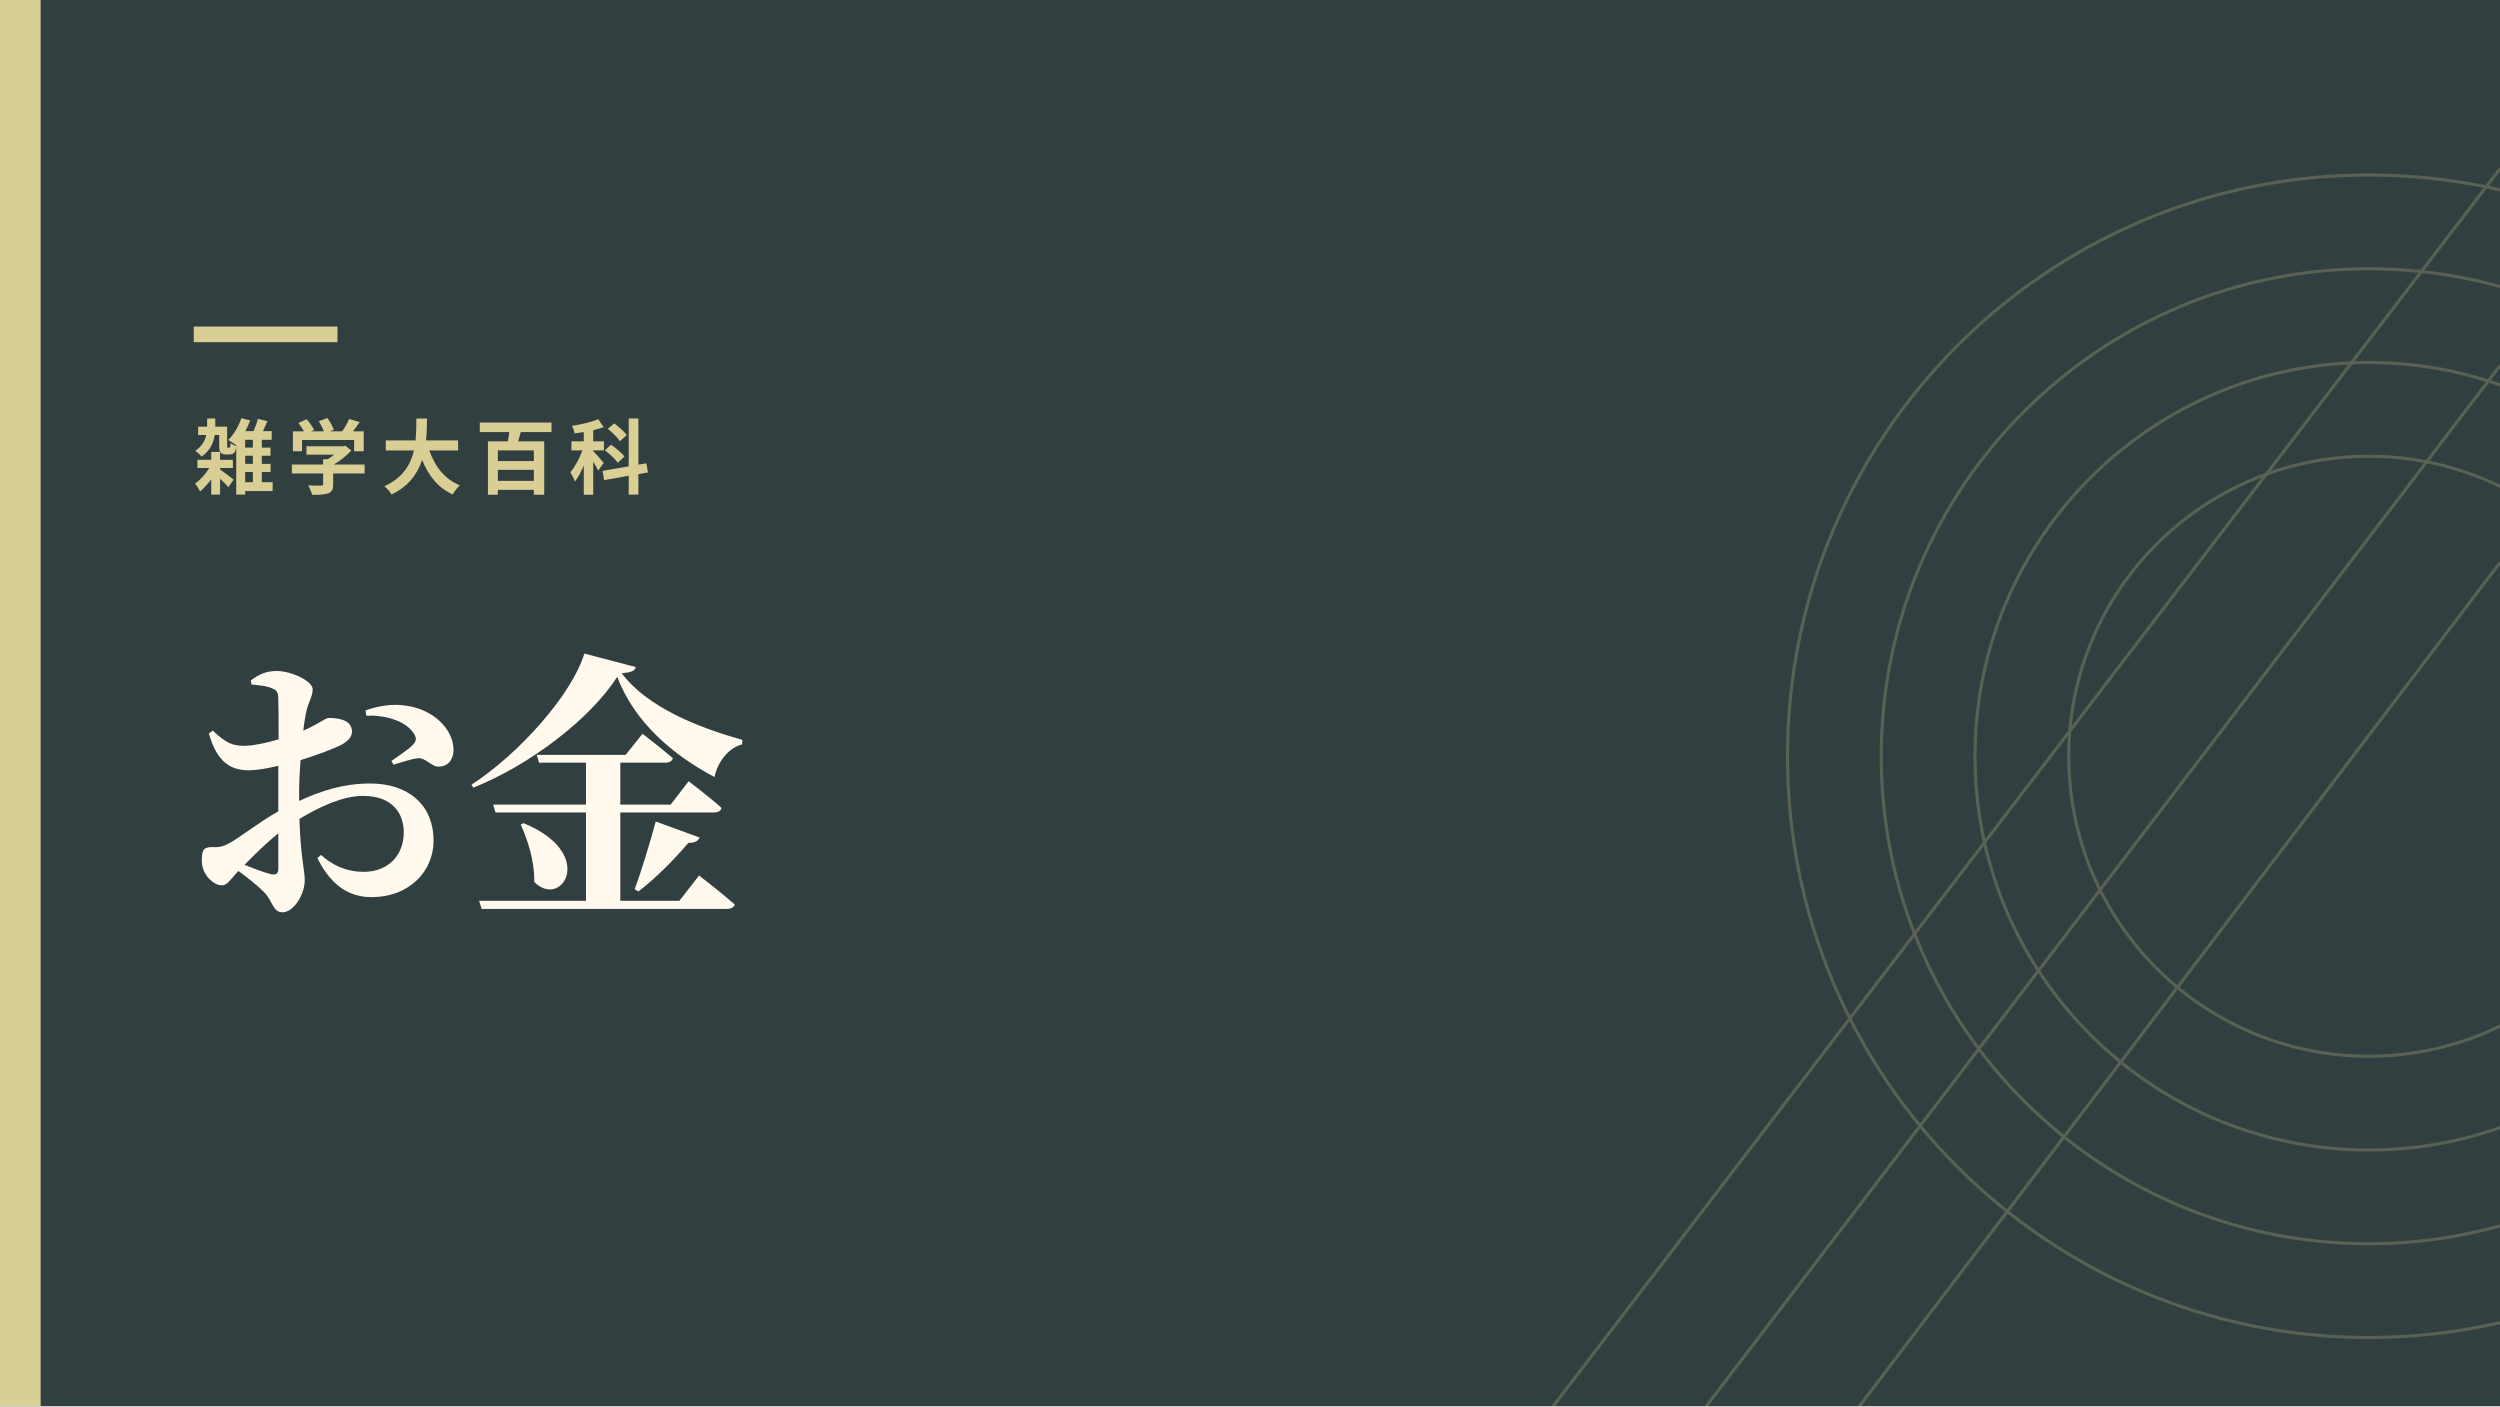
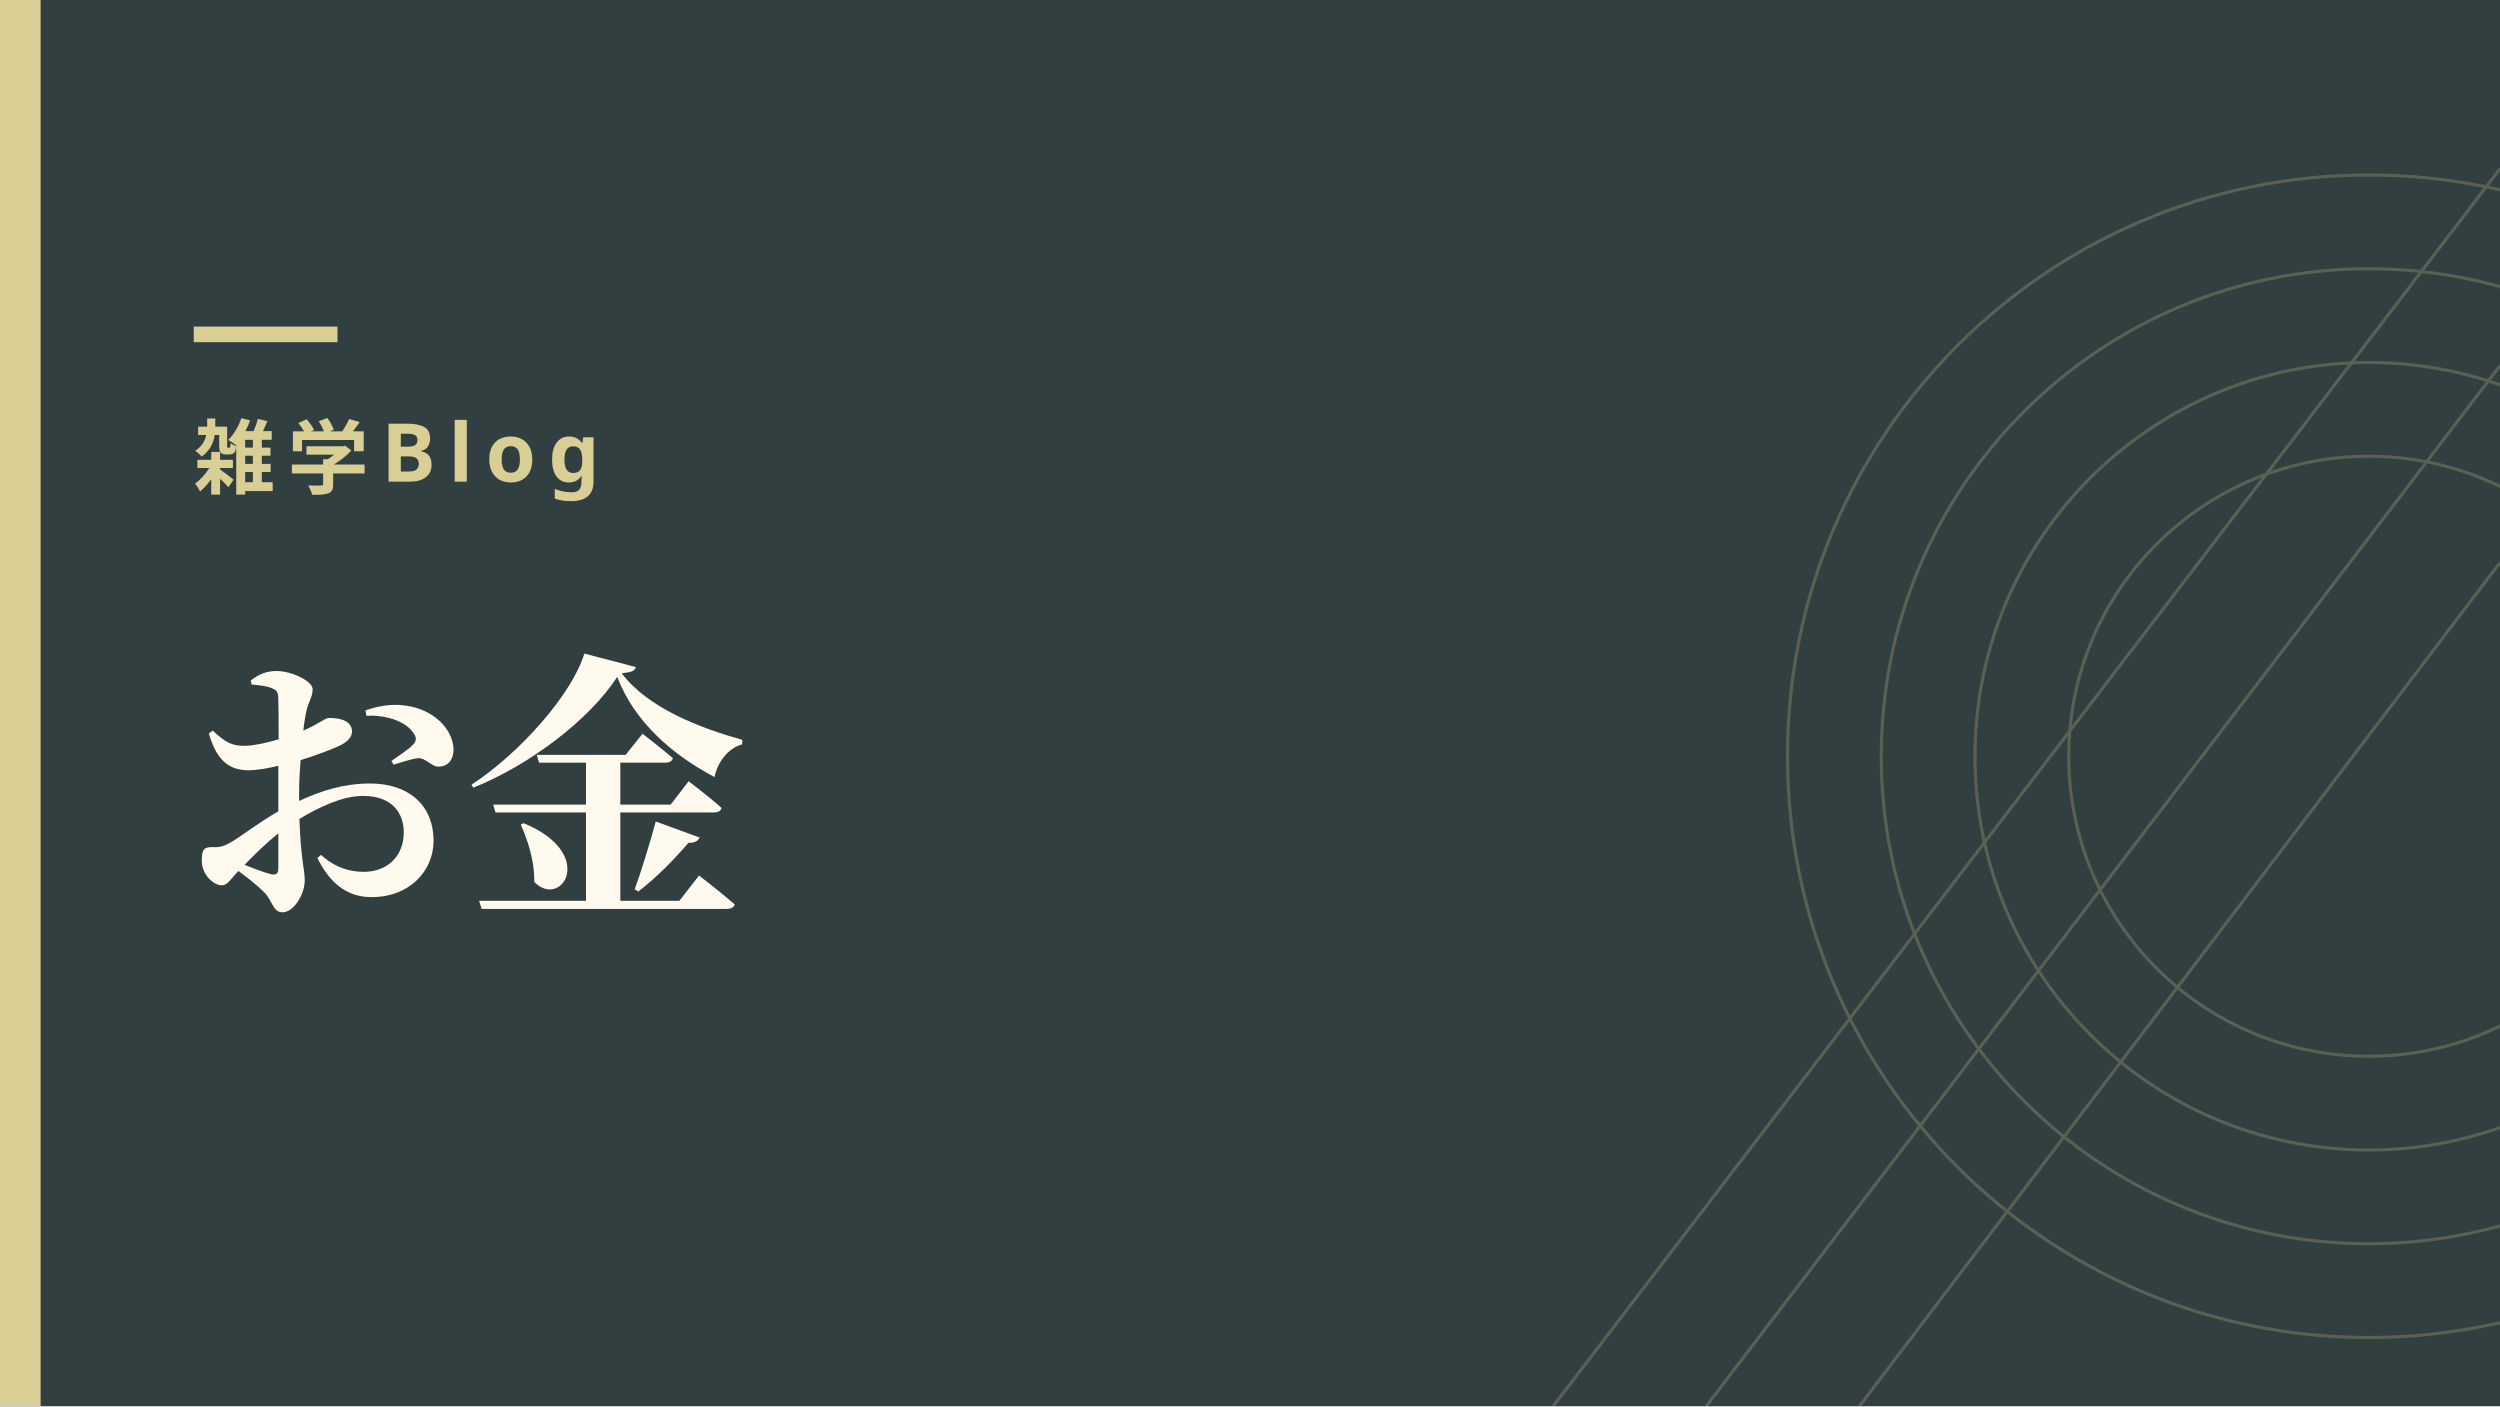
<svg xmlns="http://www.w3.org/2000/svg" width="800" height="450" viewBox="0 0 800 450" role="img" aria-labelledby="title" xml:lang="ja">
  <rect width="800" height="450" fill="#313f40" />
  <path d="M0 0h13v450H0z" fill="#d9ce93" />
  <g fill="none" stroke="#d9ce93" opacity=".24">
    <circle cx="758" cy="242" r="186" />
    <circle cx="758" cy="242" r="156" />
    <circle cx="758" cy="242" r="126" />
    <circle cx="758" cy="242" r="96" />
    <path d="M497 450 800 54M546 450 800 117M595 450 800 180" />
  </g>
  <path d="M62 107h46" fill="none" stroke="#d9ce93" stroke-width="5" />
-   <text x="62" y="156" fill="#d9ce93" font-family="sans-serif" font-size="26" font-weight="700" letter-spacing="4">雑学大百科</text>
+   <text x="62" y="156" fill="#d9ce93" font-family="sans-serif" font-size="26" font-weight="700" letter-spacing="4">雑学Blog</text>
  <text x="59" y="286" fill="#fff9ee" font-family="serif" font-size="90" font-weight="700">お金</text>
</svg>
